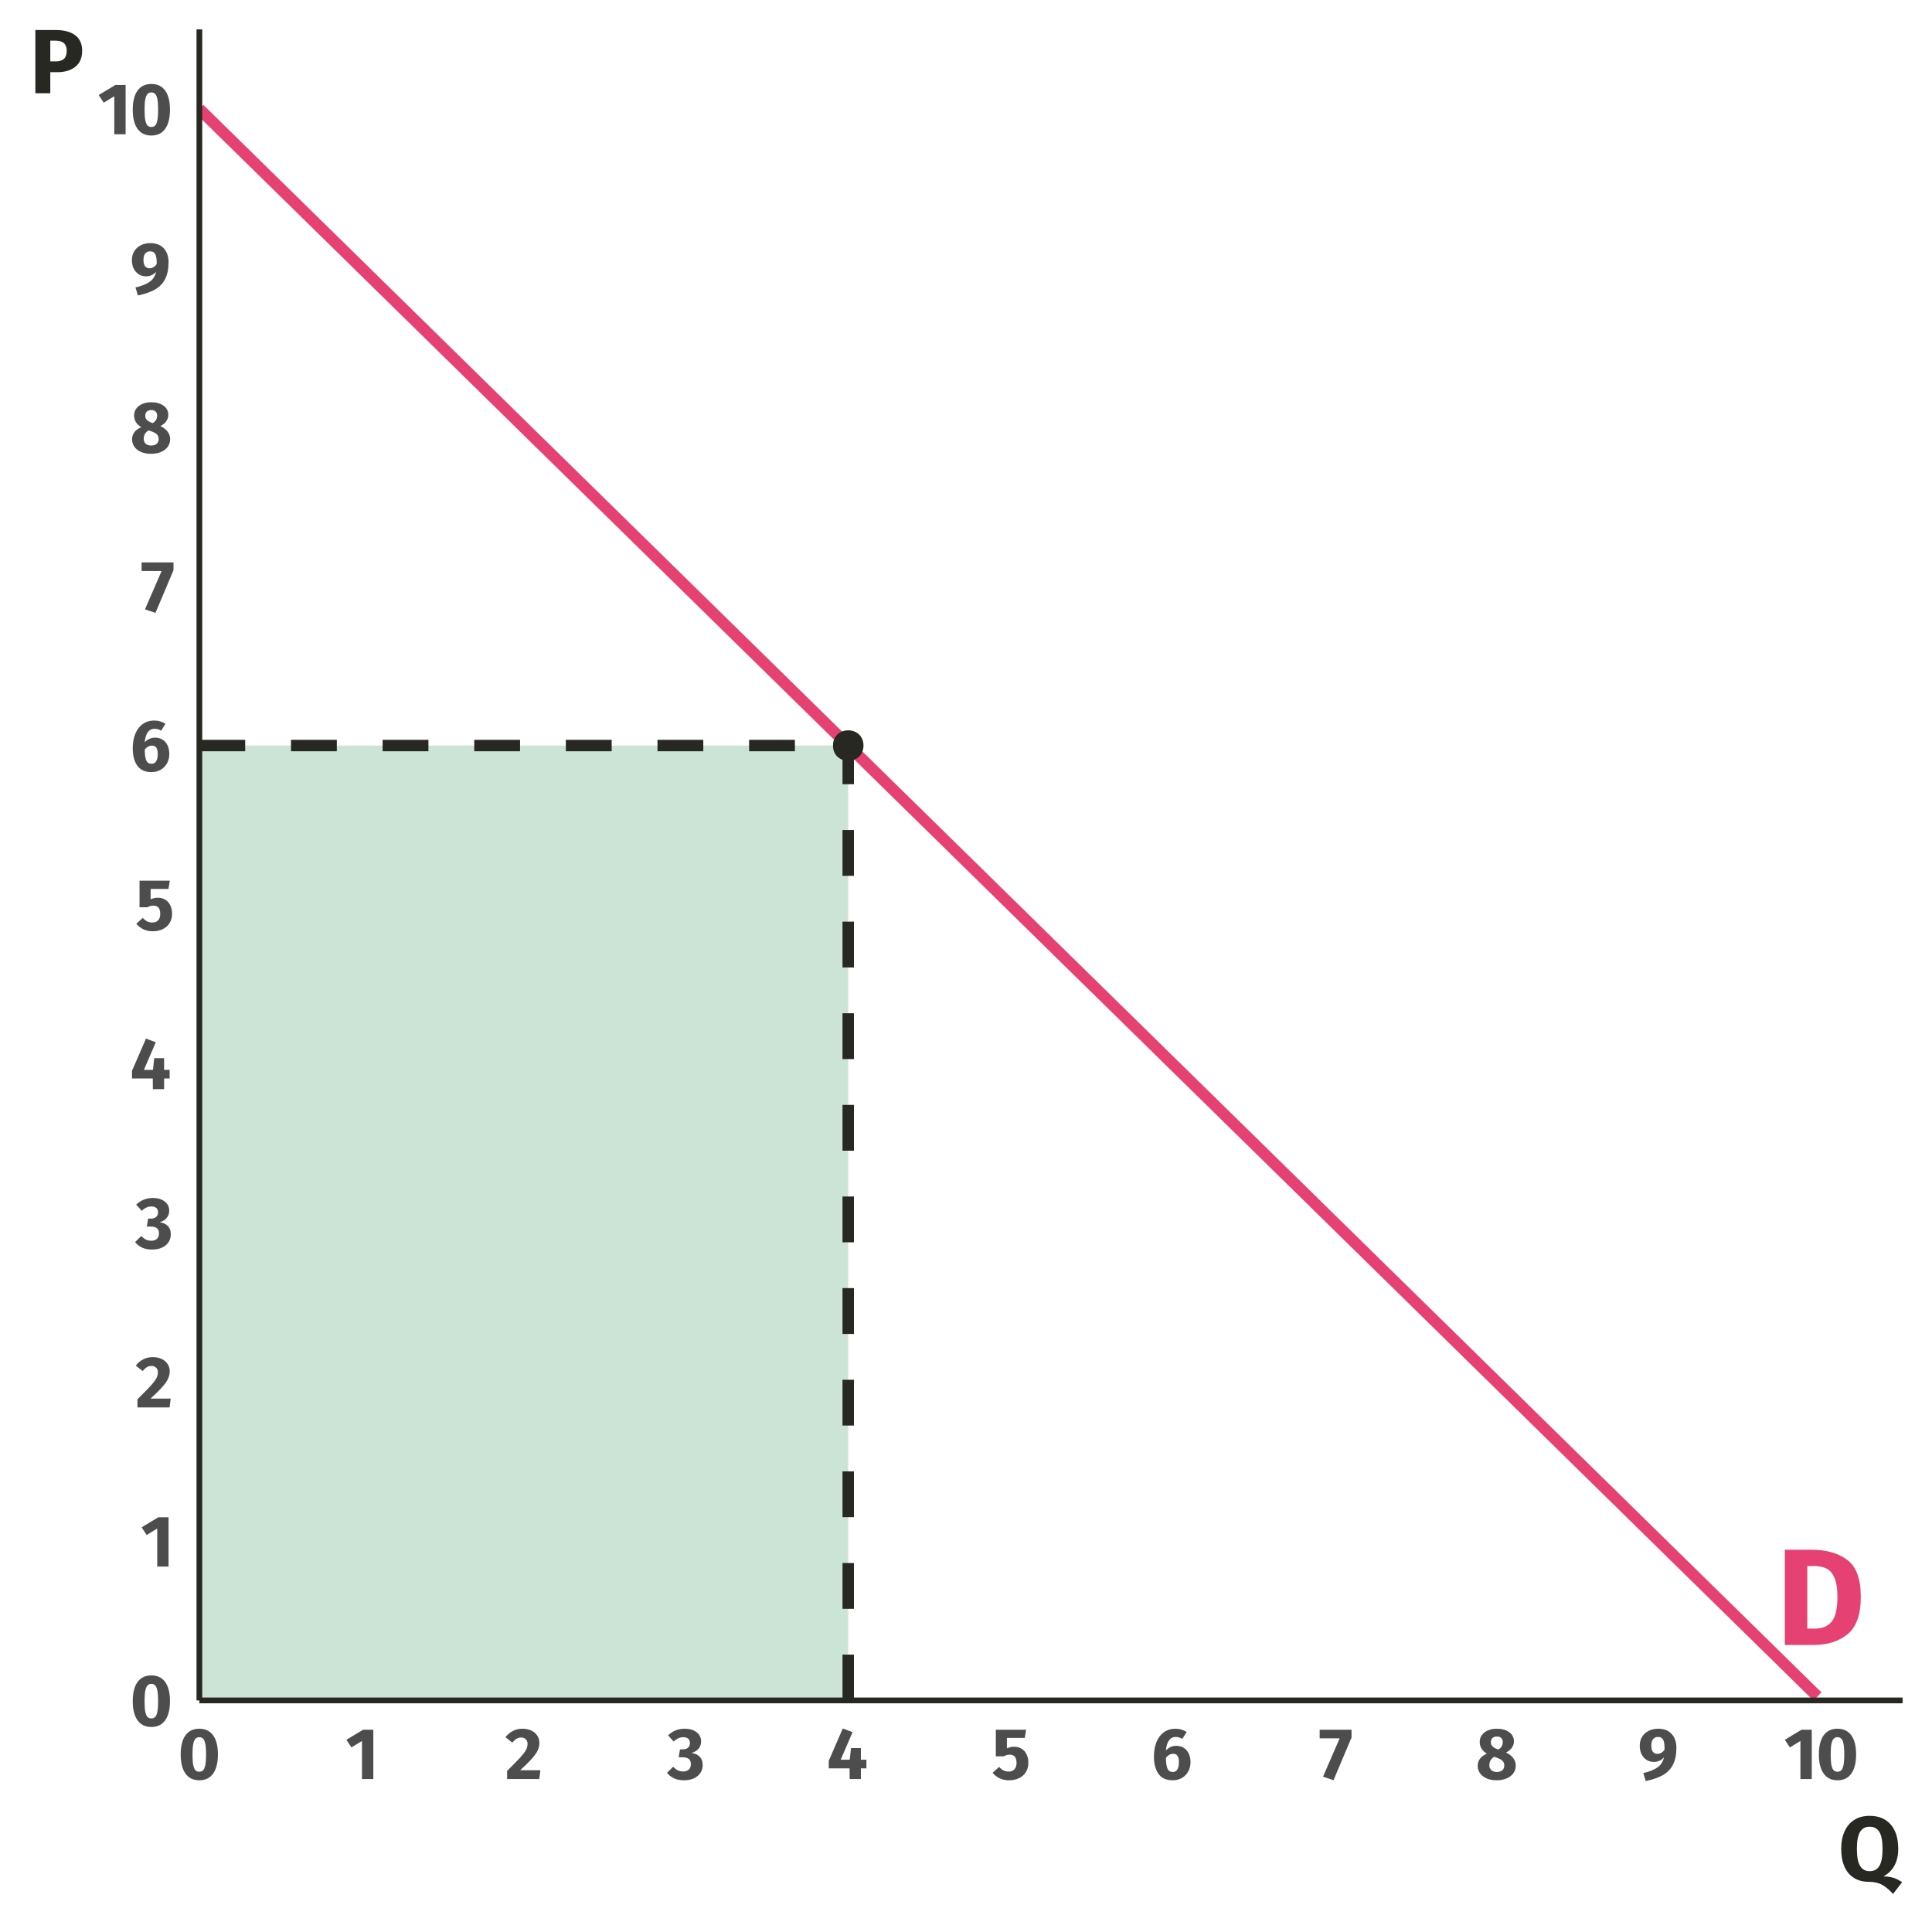
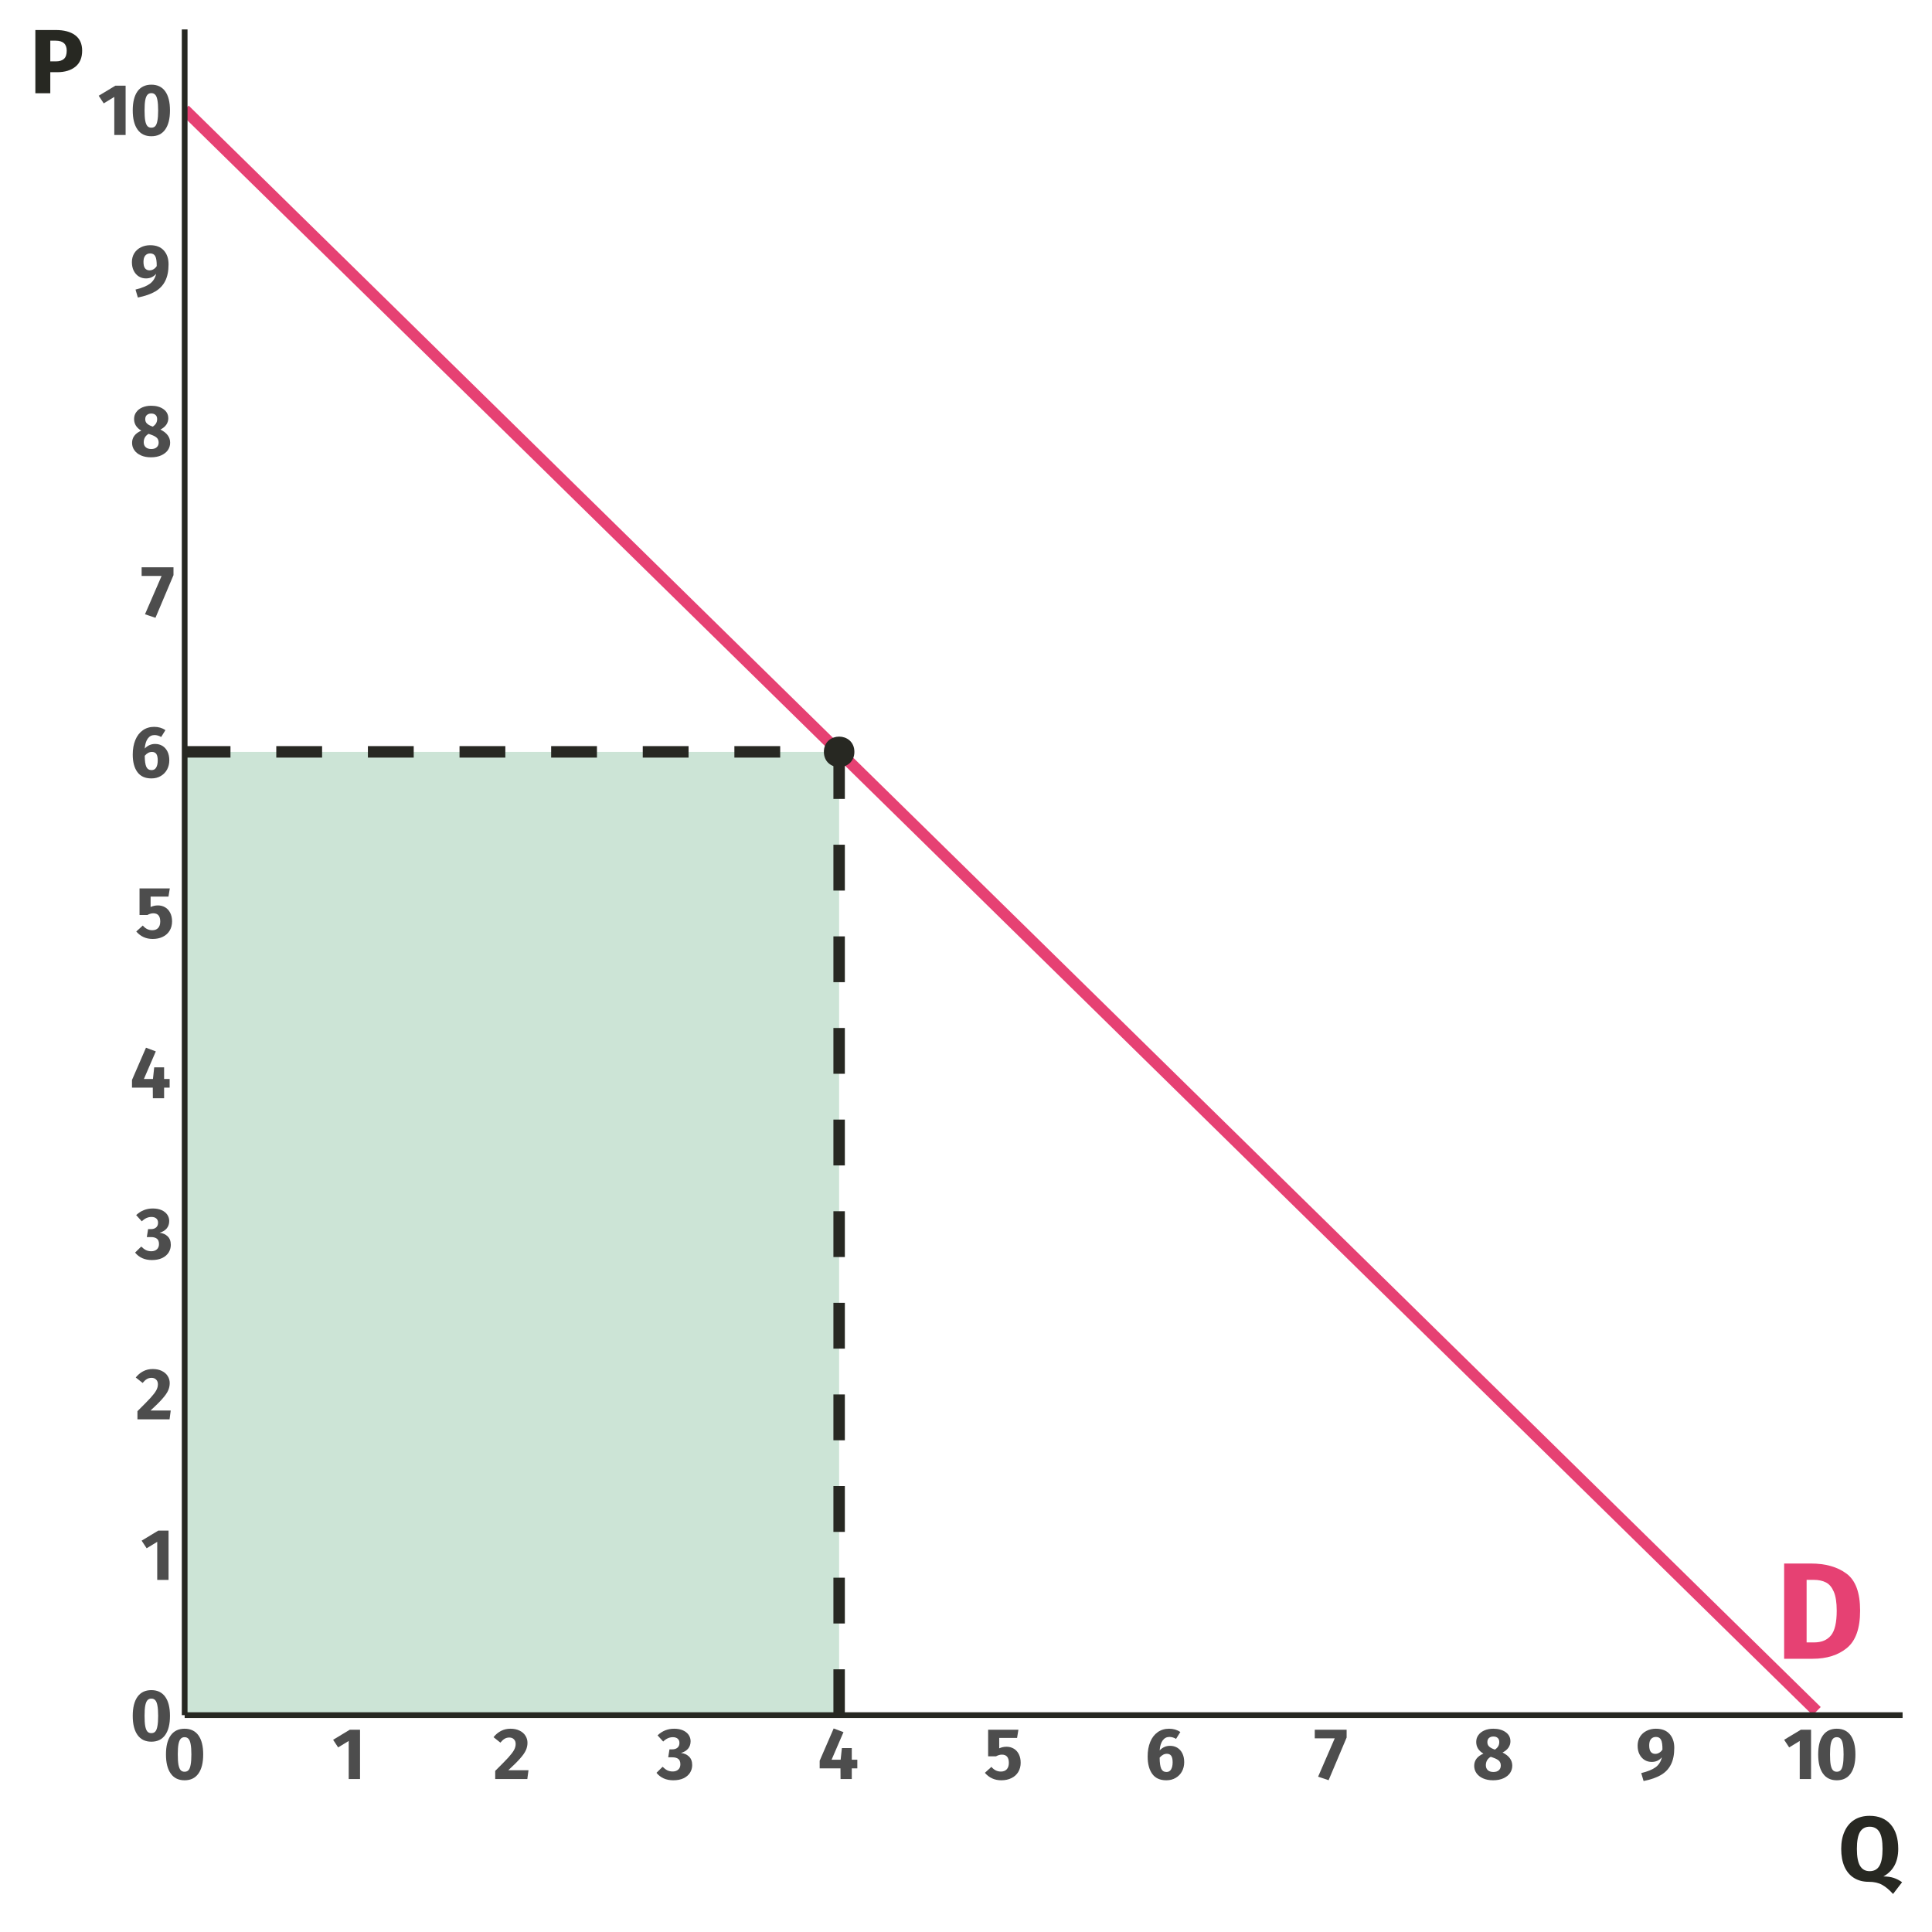
<svg xmlns="http://www.w3.org/2000/svg" xmlns:xlink="http://www.w3.org/1999/xlink" width="360" height="360" viewBox="0 0 360 360">
  <defs>
    <g>
      <g id="glyph-0-0">
        <path d="M 13.906 8.969 L 3.156 8.969 L 3.156 -26.891 L 13.906 -26.891 Z M 4.562 -25.562 L 4.562 7.625 L 12.516 7.625 L 12.516 -25.562 Z M 8.297 -11.547 C 9.316 -11.547 10.047 -11.27 10.484 -10.719 C 10.922 -10.176 11.141 -9.473 11.141 -8.609 C 11.141 -7.703 10.945 -7 10.562 -6.5 C 10.176 -6.008 9.555 -5.703 8.703 -5.578 L 8.703 -4.438 C 8.703 -4.25 8.641 -4.098 8.516 -3.984 C 8.391 -3.867 8.238 -3.812 8.062 -3.812 C 7.895 -3.812 7.742 -3.867 7.609 -3.984 C 7.484 -4.098 7.422 -4.25 7.422 -4.438 L 7.422 -6.578 C 8.328 -6.629 8.941 -6.797 9.266 -7.078 C 9.586 -7.359 9.75 -7.848 9.75 -8.547 C 9.75 -9.117 9.641 -9.555 9.422 -9.859 C 9.203 -10.172 8.789 -10.328 8.188 -10.328 C 7.695 -10.328 7.254 -10.227 6.859 -10.031 C 6.723 -9.988 6.613 -9.969 6.531 -9.969 C 6.344 -9.969 6.191 -10.02 6.078 -10.125 C 5.973 -10.238 5.922 -10.379 5.922 -10.547 C 5.922 -10.867 6.172 -11.113 6.672 -11.281 C 7.172 -11.457 7.711 -11.547 8.297 -11.547 Z M 8.062 -3.078 C 8.32 -3.078 8.535 -2.988 8.703 -2.812 C 8.879 -2.645 8.969 -2.43 8.969 -2.172 C 8.969 -1.898 8.879 -1.676 8.703 -1.5 C 8.535 -1.32 8.32 -1.234 8.062 -1.234 C 7.812 -1.234 7.598 -1.32 7.422 -1.5 C 7.254 -1.676 7.172 -1.898 7.172 -2.172 C 7.172 -2.43 7.254 -2.645 7.422 -2.812 C 7.598 -2.988 7.812 -3.078 8.062 -3.078 Z M 8.062 -3.078 " />
      </g>
      <g id="glyph-0-1">
        <path d="M 6.609 -17.75 C 9.391 -17.75 11.617 -17.117 13.297 -15.859 C 14.984 -14.609 15.828 -12.312 15.828 -8.969 C 15.828 -5.664 15.004 -3.344 13.359 -2 C 11.723 -0.664 9.598 0 6.984 0 L 1.672 0 L 1.672 -17.75 Z M 5.859 -14.703 L 5.859 -3.047 L 7.25 -3.047 C 8.633 -3.047 9.68 -3.477 10.391 -4.344 C 11.109 -5.207 11.469 -6.75 11.469 -8.969 C 11.469 -10.488 11.285 -11.664 10.922 -12.5 C 10.566 -13.332 10.082 -13.906 9.469 -14.219 C 8.852 -14.539 8.098 -14.703 7.203 -14.703 Z M 5.859 -14.703 " />
      </g>
      <g id="glyph-1-0">
        <path d="M 7.375 4.75 L 1.672 4.75 L 1.672 -14.266 L 7.375 -14.266 Z M 2.422 -13.562 L 2.422 4.047 L 6.641 4.047 L 6.641 -13.562 Z M 4.406 -6.125 C 4.945 -6.125 5.332 -5.977 5.562 -5.688 C 5.789 -5.406 5.906 -5.031 5.906 -4.562 C 5.906 -4.082 5.801 -3.711 5.594 -3.453 C 5.395 -3.191 5.07 -3.031 4.625 -2.969 L 4.625 -2.359 C 4.625 -2.254 4.586 -2.172 4.516 -2.109 C 4.453 -2.055 4.375 -2.031 4.281 -2.031 C 4.188 -2.031 4.102 -2.055 4.031 -2.109 C 3.969 -2.172 3.938 -2.254 3.938 -2.359 L 3.938 -3.5 C 4.414 -3.52 4.738 -3.602 4.906 -3.75 C 5.082 -3.906 5.172 -4.172 5.172 -4.547 C 5.172 -4.836 5.113 -5.066 5 -5.234 C 4.883 -5.398 4.664 -5.484 4.344 -5.484 C 4.082 -5.484 3.848 -5.43 3.641 -5.328 C 3.566 -5.297 3.508 -5.281 3.469 -5.281 C 3.363 -5.281 3.281 -5.312 3.219 -5.375 C 3.164 -5.438 3.141 -5.508 3.141 -5.594 C 3.141 -5.77 3.27 -5.898 3.531 -5.984 C 3.801 -6.078 4.094 -6.125 4.406 -6.125 Z M 4.281 -1.625 C 4.414 -1.625 4.523 -1.578 4.609 -1.484 C 4.703 -1.398 4.75 -1.289 4.75 -1.156 C 4.75 -1.008 4.703 -0.891 4.609 -0.797 C 4.523 -0.703 4.414 -0.656 4.281 -0.656 C 4.145 -0.656 4.031 -0.703 3.938 -0.797 C 3.852 -0.891 3.812 -1.008 3.812 -1.156 C 3.812 -1.289 3.852 -1.398 3.938 -1.484 C 4.031 -1.578 4.145 -1.625 4.281 -1.625 Z M 4.281 -1.625 " />
      </g>
      <g id="glyph-1-1">
        <path d="M 3.984 -9.375 C 5.109 -9.375 5.969 -8.961 6.562 -8.141 C 7.156 -7.316 7.453 -6.129 7.453 -4.578 C 7.453 -3.035 7.156 -1.848 6.562 -1.016 C 5.969 -0.18 5.109 0.234 3.984 0.234 C 2.859 0.234 2 -0.18 1.406 -1.016 C 0.812 -1.848 0.516 -3.035 0.516 -4.578 C 0.516 -6.129 0.812 -7.316 1.406 -8.141 C 2 -8.961 2.859 -9.375 3.984 -9.375 Z M 3.984 -7.797 C 3.672 -7.797 3.426 -7.691 3.25 -7.484 C 3.07 -7.285 2.938 -6.953 2.844 -6.484 C 2.758 -6.023 2.719 -5.391 2.719 -4.578 C 2.719 -3.766 2.758 -3.125 2.844 -2.656 C 2.938 -2.188 3.07 -1.852 3.25 -1.656 C 3.426 -1.457 3.672 -1.359 3.984 -1.359 C 4.285 -1.359 4.523 -1.453 4.703 -1.641 C 4.891 -1.836 5.023 -2.172 5.109 -2.641 C 5.203 -3.109 5.25 -3.754 5.25 -4.578 C 5.25 -5.398 5.203 -6.047 5.109 -6.516 C 5.023 -6.984 4.891 -7.312 4.703 -7.5 C 4.523 -7.695 4.285 -7.797 3.984 -7.797 Z M 3.984 -7.797 " />
      </g>
      <g id="glyph-1-2">
        <path d="M 5.188 0 L 3.078 0 L 3.078 -7.094 L 1.109 -5.891 L 0.172 -7.312 L 3.281 -9.188 L 5.188 -9.188 Z M 5.188 0 " />
      </g>
      <g id="glyph-1-3">
        <path d="M 3.234 -9.375 C 3.898 -9.375 4.469 -9.254 4.938 -9.016 C 5.414 -8.785 5.781 -8.469 6.031 -8.062 C 6.281 -7.664 6.406 -7.227 6.406 -6.75 C 6.406 -6.258 6.301 -5.789 6.094 -5.344 C 5.895 -4.906 5.539 -4.398 5.031 -3.828 C 4.531 -3.254 3.797 -2.523 2.828 -1.641 L 6.594 -1.641 L 6.375 0 L 0.391 0 L 0.391 -1.516 C 1.504 -2.617 2.316 -3.445 2.828 -4 C 3.336 -4.562 3.691 -5.023 3.891 -5.391 C 4.098 -5.766 4.203 -6.145 4.203 -6.531 C 4.203 -6.906 4.094 -7.195 3.875 -7.406 C 3.664 -7.625 3.379 -7.734 3.016 -7.734 C 2.691 -7.734 2.398 -7.656 2.141 -7.5 C 1.891 -7.352 1.629 -7.113 1.359 -6.781 L 0.078 -7.797 C 0.461 -8.285 0.922 -8.672 1.453 -8.953 C 1.984 -9.234 2.578 -9.375 3.234 -9.375 Z M 3.234 -9.375 " />
      </g>
      <g id="glyph-1-4">
-         <path d="M 3.25 -9.375 C 3.895 -9.375 4.445 -9.27 4.906 -9.062 C 5.363 -8.852 5.711 -8.57 5.953 -8.219 C 6.191 -7.863 6.312 -7.473 6.312 -7.047 C 6.312 -6.492 6.156 -6.031 5.844 -5.656 C 5.531 -5.281 5.086 -5.016 4.516 -4.859 C 5.129 -4.785 5.629 -4.562 6.016 -4.188 C 6.41 -3.812 6.609 -3.281 6.609 -2.594 C 6.609 -2.082 6.473 -1.609 6.203 -1.172 C 5.93 -0.742 5.531 -0.398 5 -0.141 C 4.469 0.109 3.832 0.234 3.094 0.234 C 1.758 0.234 0.711 -0.227 -0.047 -1.156 L 1.094 -2.281 C 1.406 -1.977 1.707 -1.754 2 -1.609 C 2.301 -1.473 2.629 -1.406 2.984 -1.406 C 3.398 -1.406 3.738 -1.52 4 -1.75 C 4.27 -1.988 4.406 -2.316 4.406 -2.734 C 4.406 -3.203 4.281 -3.535 4.031 -3.734 C 3.781 -3.941 3.406 -4.047 2.906 -4.047 L 2.141 -4.047 L 2.375 -5.531 L 2.906 -5.531 C 3.312 -5.531 3.633 -5.633 3.875 -5.844 C 4.113 -6.051 4.234 -6.348 4.234 -6.734 C 4.234 -7.066 4.125 -7.328 3.906 -7.516 C 3.688 -7.703 3.383 -7.797 3 -7.797 C 2.352 -7.797 1.754 -7.523 1.203 -6.984 L 0.156 -8.141 C 1.02 -8.961 2.051 -9.375 3.25 -9.375 Z M 3.25 -9.375 " />
+         <path d="M 3.25 -9.375 C 3.895 -9.375 4.445 -9.27 4.906 -9.062 C 5.363 -8.852 5.711 -8.57 5.953 -8.219 C 6.191 -7.863 6.312 -7.473 6.312 -7.047 C 6.312 -6.492 6.156 -6.031 5.844 -5.656 C 5.531 -5.281 5.086 -5.016 4.516 -4.859 C 5.129 -4.785 5.629 -4.562 6.016 -4.188 C 6.41 -3.812 6.609 -3.281 6.609 -2.594 C 6.609 -2.082 6.473 -1.609 6.203 -1.172 C 5.93 -0.742 5.531 -0.398 5 -0.141 C 4.469 0.105 3.832 0.234 3.094 0.234 C 1.758 0.234 0.711 -0.227 -0.047 -1.156 L 1.094 -2.281 C 1.406 -1.977 1.707 -1.754 2 -1.609 C 2.301 -1.473 2.629 -1.406 2.984 -1.406 C 3.398 -1.406 3.738 -1.52 4 -1.75 C 4.27 -1.988 4.406 -2.316 4.406 -2.734 C 4.406 -3.203 4.281 -3.535 4.031 -3.734 C 3.781 -3.941 3.406 -4.047 2.906 -4.047 L 2.141 -4.047 L 2.375 -5.531 L 2.906 -5.531 C 3.312 -5.531 3.633 -5.633 3.875 -5.844 C 4.113 -6.051 4.234 -6.348 4.234 -6.734 C 4.234 -7.066 4.125 -7.328 3.906 -7.516 C 3.688 -7.703 3.383 -7.797 3 -7.797 C 2.352 -7.797 1.754 -7.523 1.203 -6.984 L 0.156 -8.141 C 1.02 -8.961 2.051 -9.375 3.25 -9.375 Z M 3.25 -9.375 " />
      </g>
      <g id="glyph-1-5">
        <path d="M 7.391 -1.984 L 6.359 -1.984 L 6.359 0 L 4.266 0 L 4.25 -1.984 L 0.375 -1.984 L 0.375 -3.406 L 2.984 -9.422 L 4.812 -8.734 L 2.594 -3.594 L 4.281 -3.594 L 4.516 -5.766 L 6.359 -5.766 L 6.359 -3.594 L 7.391 -3.594 Z M 7.391 -1.984 " />
      </g>
      <g id="glyph-1-6">
        <path d="M 6.172 -7.656 L 2.844 -7.656 L 2.844 -5.719 C 3.27 -5.914 3.723 -6.016 4.203 -6.016 C 4.711 -6.016 5.164 -5.895 5.562 -5.656 C 5.957 -5.426 6.27 -5.082 6.5 -4.625 C 6.727 -4.176 6.844 -3.645 6.844 -3.031 C 6.844 -2.383 6.691 -1.812 6.391 -1.312 C 6.098 -0.82 5.676 -0.441 5.125 -0.172 C 4.582 0.098 3.953 0.234 3.234 0.234 C 1.992 0.234 0.973 -0.227 0.172 -1.156 L 1.391 -2.266 C 1.879 -1.68 2.469 -1.391 3.156 -1.391 C 3.625 -1.391 3.988 -1.531 4.25 -1.812 C 4.508 -2.094 4.641 -2.492 4.641 -3.016 C 4.641 -4.035 4.207 -4.547 3.344 -4.547 C 3.164 -4.547 2.988 -4.52 2.812 -4.469 C 2.645 -4.426 2.457 -4.348 2.25 -4.234 L 0.781 -4.234 L 0.781 -9.188 L 6.422 -9.188 Z M 6.172 -7.656 " />
      </g>
      <g id="glyph-1-7">
        <path d="M 4.688 -6.188 C 5.195 -6.188 5.648 -6.066 6.047 -5.828 C 6.441 -5.586 6.754 -5.238 6.984 -4.781 C 7.211 -4.32 7.328 -3.773 7.328 -3.141 C 7.328 -2.516 7.191 -1.945 6.922 -1.438 C 6.648 -0.926 6.258 -0.52 5.75 -0.219 C 5.25 0.082 4.664 0.234 4 0.234 C 2.82 0.234 1.945 -0.16 1.375 -0.953 C 0.801 -1.742 0.516 -2.828 0.516 -4.203 C 0.516 -5.234 0.676 -6.141 1 -6.922 C 1.32 -7.703 1.785 -8.305 2.391 -8.734 C 2.992 -9.16 3.703 -9.375 4.516 -9.375 C 5.305 -9.375 6.004 -9.172 6.609 -8.766 L 5.812 -7.484 C 5.406 -7.723 4.988 -7.844 4.562 -7.844 C 4.051 -7.844 3.633 -7.625 3.312 -7.188 C 3 -6.75 2.812 -6.129 2.75 -5.328 C 3.289 -5.898 3.938 -6.188 4.688 -6.188 Z M 4.031 -1.312 C 4.406 -1.312 4.688 -1.469 4.875 -1.781 C 5.07 -2.102 5.172 -2.547 5.172 -3.109 C 5.172 -3.68 5.082 -4.086 4.906 -4.328 C 4.727 -4.578 4.457 -4.703 4.094 -4.703 C 3.602 -4.703 3.156 -4.461 2.75 -3.984 C 2.758 -3.016 2.859 -2.328 3.047 -1.922 C 3.242 -1.516 3.57 -1.312 4.031 -1.312 Z M 4.031 -1.312 " />
      </g>
      <g id="glyph-1-8">
        <path d="M 6.109 -7.734 L 2.75 0.219 L 0.797 -0.438 L 3.891 -7.578 L 0.172 -7.578 L 0.172 -9.188 L 6.109 -9.188 Z M 6.109 -7.734 " />
      </g>
      <g id="glyph-1-9">
        <path d="M 5.672 -4.938 C 6.285 -4.633 6.738 -4.281 7.031 -3.875 C 7.332 -3.477 7.484 -3.016 7.484 -2.484 C 7.484 -1.984 7.344 -1.523 7.062 -1.109 C 6.781 -0.703 6.363 -0.375 5.812 -0.125 C 5.27 0.113 4.633 0.234 3.906 0.234 C 3.188 0.234 2.562 0.113 2.031 -0.125 C 1.5 -0.363 1.094 -0.688 0.812 -1.094 C 0.531 -1.5 0.391 -1.953 0.391 -2.453 C 0.391 -3.473 0.961 -4.234 2.109 -4.734 C 1.211 -5.266 0.766 -5.988 0.766 -6.906 C 0.766 -7.395 0.898 -7.82 1.172 -8.188 C 1.441 -8.562 1.816 -8.852 2.297 -9.062 C 2.785 -9.27 3.336 -9.375 3.953 -9.375 C 4.891 -9.375 5.656 -9.16 6.25 -8.734 C 6.844 -8.316 7.141 -7.742 7.141 -7.016 C 7.141 -6.609 7.02 -6.223 6.781 -5.859 C 6.539 -5.504 6.172 -5.195 5.672 -4.938 Z M 3.969 -7.922 C 3.625 -7.922 3.348 -7.828 3.141 -7.641 C 2.941 -7.461 2.844 -7.207 2.844 -6.875 C 2.844 -6.57 2.93 -6.32 3.109 -6.125 C 3.285 -5.926 3.566 -5.75 3.953 -5.594 L 4.25 -5.484 C 4.551 -5.691 4.758 -5.906 4.875 -6.125 C 5 -6.344 5.062 -6.602 5.062 -6.906 C 5.062 -7.219 4.969 -7.461 4.781 -7.641 C 4.594 -7.828 4.32 -7.922 3.969 -7.922 Z M 3.969 -1.312 C 4.406 -1.312 4.742 -1.422 4.984 -1.641 C 5.223 -1.859 5.344 -2.145 5.344 -2.5 C 5.344 -2.875 5.238 -3.164 5.031 -3.375 C 4.82 -3.594 4.453 -3.797 3.922 -3.984 L 3.469 -4.141 C 2.863 -3.785 2.562 -3.258 2.562 -2.562 C 2.562 -2.176 2.688 -1.867 2.938 -1.641 C 3.188 -1.422 3.531 -1.312 3.969 -1.312 Z M 3.969 -1.312 " />
      </g>
      <g id="glyph-1-10">
        <path d="M 3.766 -9.375 C 4.867 -9.375 5.711 -9.051 6.297 -8.406 C 6.891 -7.758 7.188 -6.895 7.188 -5.812 C 7.188 -4.57 6.984 -3.547 6.578 -2.734 C 6.18 -1.922 5.566 -1.266 4.734 -0.766 C 3.898 -0.273 2.812 0.102 1.469 0.375 L 1.031 -1.109 C 2.227 -1.398 3.125 -1.766 3.719 -2.203 C 4.312 -2.641 4.695 -3.254 4.875 -4.047 C 4.383 -3.473 3.754 -3.188 2.984 -3.188 C 2.492 -3.188 2.051 -3.305 1.656 -3.547 C 1.258 -3.797 0.941 -4.148 0.703 -4.609 C 0.473 -5.066 0.359 -5.602 0.359 -6.219 C 0.359 -6.844 0.504 -7.395 0.797 -7.875 C 1.098 -8.352 1.508 -8.723 2.031 -8.984 C 2.551 -9.242 3.129 -9.375 3.766 -9.375 Z M 3.641 -4.688 C 3.898 -4.688 4.145 -4.754 4.375 -4.891 C 4.613 -5.023 4.816 -5.223 4.984 -5.484 C 4.992 -6.348 4.906 -6.957 4.719 -7.312 C 4.539 -7.664 4.223 -7.844 3.766 -7.844 C 3.379 -7.844 3.07 -7.707 2.844 -7.438 C 2.625 -7.176 2.516 -6.789 2.516 -6.281 C 2.516 -5.719 2.613 -5.312 2.812 -5.062 C 3.02 -4.812 3.297 -4.688 3.641 -4.688 Z M 3.641 -4.688 " />
      </g>
      <g id="glyph-2-0">
        <path d="M 9.234 5.953 L 2.094 5.953 L 2.094 -17.844 L 9.234 -17.844 Z M 3.031 -16.969 L 3.031 5.062 L 8.312 5.062 L 8.312 -16.969 Z M 5.516 -7.672 C 6.191 -7.672 6.672 -7.488 6.953 -7.125 C 7.242 -6.758 7.391 -6.289 7.391 -5.719 C 7.391 -5.113 7.258 -4.645 7 -4.312 C 6.75 -3.988 6.344 -3.785 5.781 -3.703 L 5.781 -2.938 C 5.781 -2.812 5.738 -2.711 5.656 -2.641 C 5.57 -2.566 5.473 -2.531 5.359 -2.531 C 5.242 -2.531 5.145 -2.566 5.062 -2.641 C 4.977 -2.711 4.938 -2.812 4.938 -2.938 L 4.938 -4.375 C 5.531 -4.406 5.938 -4.516 6.156 -4.703 C 6.375 -4.891 6.484 -5.211 6.484 -5.672 C 6.484 -6.047 6.406 -6.332 6.25 -6.531 C 6.102 -6.738 5.832 -6.844 5.438 -6.844 C 5.113 -6.844 4.82 -6.781 4.562 -6.656 C 4.469 -6.625 4.391 -6.609 4.328 -6.609 C 4.203 -6.609 4.102 -6.645 4.031 -6.719 C 3.957 -6.789 3.922 -6.883 3.922 -7 C 3.922 -7.219 4.086 -7.383 4.422 -7.5 C 4.766 -7.613 5.129 -7.672 5.516 -7.672 Z M 5.359 -2.047 C 5.523 -2.047 5.664 -1.988 5.781 -1.875 C 5.895 -1.758 5.953 -1.613 5.953 -1.438 C 5.953 -1.258 5.895 -1.109 5.781 -0.984 C 5.664 -0.867 5.523 -0.812 5.359 -0.812 C 5.18 -0.812 5.035 -0.867 4.922 -0.984 C 4.816 -1.109 4.766 -1.258 4.766 -1.438 C 4.766 -1.613 4.816 -1.758 4.922 -1.875 C 5.035 -1.988 5.18 -2.047 5.359 -2.047 Z M 5.359 -2.047 " />
      </g>
      <g id="glyph-2-1">
        <path d="M 8.422 -0.766 C 9.148 -0.766 9.785 -0.676 10.328 -0.5 C 10.879 -0.32 11.406 -0.051 11.906 0.312 L 10.219 2.5 C 9.57 1.77 8.906 1.207 8.219 0.812 C 7.539 0.426 6.695 0.234 5.688 0.234 C 4.633 0.234 3.723 -0.004 2.953 -0.484 C 2.18 -0.961 1.586 -1.66 1.172 -2.578 C 0.766 -3.504 0.562 -4.613 0.562 -5.906 C 0.562 -7.164 0.773 -8.258 1.203 -9.188 C 1.629 -10.125 2.238 -10.836 3.031 -11.328 C 3.82 -11.816 4.766 -12.062 5.859 -12.062 C 7.535 -12.062 8.844 -11.523 9.781 -10.453 C 10.719 -9.379 11.188 -7.863 11.188 -5.906 C 11.188 -3.5 10.266 -1.785 8.422 -0.766 Z M 3.484 -5.906 C 3.484 -4.445 3.68 -3.391 4.078 -2.734 C 4.473 -2.078 5.066 -1.75 5.859 -1.75 C 6.68 -1.75 7.285 -2.07 7.672 -2.719 C 8.066 -3.375 8.266 -4.438 8.266 -5.906 C 8.266 -7.363 8.066 -8.414 7.672 -9.062 C 7.273 -9.707 6.672 -10.031 5.859 -10.031 C 5.055 -10.031 4.457 -9.703 4.062 -9.047 C 3.676 -8.398 3.484 -7.352 3.484 -5.906 Z M 3.484 -5.906 " />
      </g>
      <g id="glyph-2-2">
        <path d="M 4.906 -11.781 C 6.457 -11.781 7.664 -11.457 8.531 -10.812 C 9.395 -10.164 9.828 -9.207 9.828 -7.938 C 9.828 -6.613 9.406 -5.613 8.562 -4.938 C 7.719 -4.258 6.586 -3.922 5.172 -3.922 L 3.891 -3.922 L 3.891 0 L 1.109 0 L 1.109 -11.781 Z M 4.938 -5.938 C 5.594 -5.938 6.094 -6.094 6.438 -6.406 C 6.781 -6.719 6.953 -7.227 6.953 -7.938 C 6.953 -9.176 6.258 -9.797 4.875 -9.797 L 3.891 -9.797 L 3.891 -5.938 Z M 4.938 -5.938 " />
      </g>
    </g>
    <clipPath id="clip-0">
-       <path clip-rule="nonzero" d="M 37.152 138 L 159 138 L 159 316.852 L 37.152 316.852 Z M 37.152 138 " />
+       <path clip-rule="nonzero" d="M 34.41 140 L 157 140 L 157 319.59 L 34.41 319.59 Z M 34.41 140 " />
    </clipPath>
    <clipPath id="clip-1">
-       <path clip-rule="nonzero" d="M 37.152 19 L 340 19 L 340 316.852 L 37.152 316.852 Z M 37.152 19 " />
+       <path clip-rule="nonzero" d="M 34.41 19 L 340 19 L 340 319.59 L 34.41 319.59 Z M 34.41 19 " />
    </clipPath>
    <clipPath id="clip-2">
-       <path clip-rule="nonzero" d="M 37.152 137 L 160 137 L 160 140 L 37.152 140 Z M 37.152 137 " />
+       <path clip-rule="nonzero" d="M 34.41 139 L 158 139 L 158 142 L 34.41 142 Z M 34.41 139 " />
    </clipPath>
    <clipPath id="clip-3">
-       <path clip-rule="nonzero" d="M 156 137 L 160 137 L 160 316.852 L 156 316.852 Z M 156 137 " />
+       <path clip-rule="nonzero" d="M 155 139 L 158 139 L 158 319.59 L 155 319.59 Z M 155 139 " />
    </clipPath>
  </defs>
  <rect x="-36" y="-36" width="432" height="432" fill="rgb(100%, 100%, 100%)" fill-opacity="1" />
  <g clip-path="url(#clip-0)">
-     <path fill-rule="nonzero" fill="rgb(0%, 47.451%, 20.784%)" fill-opacity="0.2" d="M 37.152 316.848 L 158.055 316.848 L 158.055 138.922 L 37.152 138.922 Z M 37.152 316.848 " />
+     <path fill-rule="nonzero" fill="rgb(0%, 47.451%, 20.784%)" fill-opacity="0.2" d="M 34.41 319.59 L 156.355 319.59 L 156.355 140.098 L 34.41 140.098 Z M 34.41 319.59 " />
  </g>
  <g clip-path="url(#clip-1)">
-     <path fill="none" stroke-width="2.134" stroke-linecap="butt" stroke-linejoin="round" stroke="rgb(90.196%, 25.49%, 45.098%)" stroke-opacity="1" stroke-miterlimit="10" d="M 37.152 20.305 L 40.324 23.422 L 43.5 26.535 L 49.844 32.762 L 53.02 35.875 L 56.191 38.988 L 59.367 42.102 L 62.539 45.215 L 65.715 48.328 L 68.887 51.445 L 72.062 54.559 L 75.234 57.672 L 78.41 60.785 L 81.582 63.898 L 84.758 67.012 L 87.93 70.125 L 91.105 73.238 L 94.277 76.352 L 97.449 79.469 L 100.625 82.582 L 103.797 85.695 L 106.973 88.809 L 110.145 91.922 L 113.32 95.035 L 116.492 98.148 L 119.668 101.262 L 122.84 104.375 L 126.016 107.488 L 129.188 110.605 L 132.363 113.719 L 135.535 116.832 L 138.711 119.945 L 145.055 126.172 L 148.23 129.285 L 151.402 132.398 L 154.578 135.512 L 157.75 138.629 L 160.926 141.742 L 164.098 144.855 L 167.273 147.969 L 170.445 151.082 L 173.621 154.195 L 176.793 157.309 L 179.969 160.422 L 183.141 163.535 L 186.316 166.652 L 192.66 172.879 L 195.836 175.992 L 199.008 179.105 L 202.184 182.219 L 205.355 185.332 L 208.531 188.445 L 211.703 191.559 L 214.879 194.672 L 218.051 197.789 L 221.227 200.902 L 224.398 204.016 L 227.574 207.129 L 230.746 210.242 L 233.922 213.355 L 240.266 219.582 L 243.441 222.695 L 246.613 225.812 L 249.789 228.926 L 252.961 232.039 L 256.137 235.152 L 259.309 238.266 L 262.484 241.379 L 265.656 244.492 L 268.832 247.605 L 272.004 250.719 L 275.18 253.836 L 278.352 256.949 L 281.527 260.062 L 287.871 266.289 L 291.047 269.402 L 294.219 272.516 L 297.395 275.629 L 300.566 278.742 L 303.742 281.855 L 306.914 284.973 L 310.09 288.086 L 313.262 291.199 L 316.438 294.312 L 319.609 297.426 L 322.785 300.539 L 325.957 303.652 L 329.133 306.766 L 332.305 309.879 L 335.477 312.996 L 338.652 316.109 " />
+     <path fill="none" stroke-width="2.134" stroke-linecap="butt" stroke-linejoin="round" stroke="rgb(90.196%, 25.49%, 45.098%)" stroke-opacity="1" stroke-miterlimit="10" d="M 34.41 20.438 L 37.613 23.578 L 40.812 26.719 L 44.016 29.859 L 47.215 33 L 50.418 36.141 L 53.617 39.285 L 56.82 42.426 L 60.02 45.566 L 63.223 48.707 L 69.621 54.988 L 72.824 58.129 L 76.023 61.27 L 79.227 64.414 L 82.426 67.555 L 85.629 70.695 L 88.828 73.836 L 92.031 76.977 L 95.23 80.117 L 98.434 83.258 L 101.633 86.398 L 104.836 89.543 L 108.035 92.684 L 111.238 95.824 L 114.438 98.965 L 117.641 102.105 L 120.84 105.246 L 124.043 108.387 L 127.242 111.527 L 130.445 114.672 L 133.645 117.812 L 136.848 120.953 L 140.047 124.094 L 143.25 127.234 L 146.449 130.375 L 149.652 133.516 L 156.051 139.797 L 159.254 142.941 L 162.453 146.082 L 165.656 149.223 L 168.855 152.363 L 172.059 155.504 L 175.258 158.645 L 178.461 161.785 L 181.66 164.926 L 184.863 168.07 L 188.062 171.211 L 191.266 174.352 L 194.465 177.492 L 197.668 180.633 L 200.867 183.773 L 204.07 186.914 L 207.27 190.055 L 210.473 193.199 L 213.672 196.34 L 216.875 199.48 L 220.074 202.621 L 223.277 205.762 L 226.477 208.902 L 229.68 212.043 L 236.078 218.324 L 239.281 221.469 L 242.48 224.609 L 245.684 227.75 L 248.883 230.891 L 252.086 234.031 L 255.285 237.172 L 258.488 240.312 L 261.688 243.453 L 264.891 246.598 L 268.09 249.738 L 271.293 252.879 L 274.492 256.02 L 277.695 259.16 L 280.895 262.301 L 284.098 265.441 L 287.297 268.582 L 290.5 271.727 L 293.699 274.867 L 296.902 278.008 L 300.102 281.148 L 303.305 284.289 L 306.504 287.43 L 309.707 290.57 L 316.105 296.852 L 319.309 299.996 L 322.508 303.137 L 325.711 306.277 L 328.91 309.418 L 332.113 312.559 L 335.312 315.699 L 338.516 318.84 " />
  </g>
-   <path fill-rule="nonzero" fill="rgb(15.294%, 15.686%, 13.333%)" fill-opacity="1" stroke-width="0.709" stroke-linecap="round" stroke-linejoin="round" stroke="rgb(15.294%, 15.686%, 13.333%)" stroke-opacity="1" stroke-miterlimit="10" d="M 160.543 138.922 C 160.543 142.242 155.566 142.242 155.566 138.922 C 155.566 135.605 160.543 135.605 160.543 138.922 " />
+   <path fill-rule="nonzero" fill="rgb(15.294%, 15.686%, 13.333%)" fill-opacity="1" stroke-width="0.709" stroke-linecap="round" stroke-linejoin="round" stroke="rgb(15.294%, 15.686%, 13.333%)" stroke-opacity="1" stroke-miterlimit="10" d="M 158.848 140.098 C 158.848 143.414 153.871 143.414 153.871 140.098 C 153.871 136.781 158.848 136.781 158.848 140.098 " />
  <g clip-path="url(#clip-2)">
-     <path fill="none" stroke-width="2.134" stroke-linecap="butt" stroke-linejoin="round" stroke="rgb(15.294%, 15.686%, 13.333%)" stroke-opacity="1" stroke-dasharray="8.536 8.536" stroke-miterlimit="10" d="M 37.152 138.922 L 158.055 138.922 " />
+     <path fill="none" stroke-width="2.134" stroke-linecap="butt" stroke-linejoin="round" stroke="rgb(15.294%, 15.686%, 13.333%)" stroke-opacity="1" stroke-dasharray="8.536 8.536" stroke-miterlimit="10" d="M 34.41 140.098 L 156.359 140.098 " />
  </g>
  <g clip-path="url(#clip-3)">
-     <path fill="none" stroke-width="2.134" stroke-linecap="butt" stroke-linejoin="round" stroke="rgb(15.294%, 15.686%, 13.333%)" stroke-opacity="1" stroke-dasharray="8.536 8.536" stroke-miterlimit="10" d="M 158.055 316.848 L 158.055 138.922 " />
+     <path fill="none" stroke-width="2.134" stroke-linecap="butt" stroke-linejoin="round" stroke="rgb(15.294%, 15.686%, 13.333%)" stroke-opacity="1" stroke-dasharray="8.536 8.536" stroke-miterlimit="10" d="M 156.359 319.59 L 156.359 140.098 " />
  </g>
  <g fill="rgb(90.196%, 25.49%, 45.098%)" fill-opacity="1">
-     <use xlink:href="#glyph-0-1" x="330.906" y="306.517" />
+     <use xlink:href="#glyph-0-1" x="330.777" y="309.087" />
  </g>
-   <path fill="none" stroke-width="1.067" stroke-linecap="butt" stroke-linejoin="round" stroke="rgb(15.294%, 15.686%, 13.333%)" stroke-opacity="1" stroke-miterlimit="10" d="M 37.152 316.848 L 37.152 5.48 " />
+   <path fill="none" stroke-width="1.067" stroke-linecap="butt" stroke-linejoin="round" stroke="rgb(15.294%, 15.686%, 13.333%)" stroke-opacity="1" stroke-miterlimit="10" d="M 34.41 319.59 L 34.41 5.48 " />
  <g fill="rgb(30.196%, 30.196%, 30.196%)" fill-opacity="1">
-     <use xlink:href="#glyph-1-1" x="24.219" y="321.562" />
+     <use xlink:href="#glyph-1-1" x="24.219" y="324.305" />
  </g>
  <g fill="rgb(30.196%, 30.196%, 30.196%)" fill-opacity="1">
-     <use xlink:href="#glyph-1-2" x="26.219" y="291.91" />
+     <use xlink:href="#glyph-1-2" x="26.219" y="294.391" />
  </g>
  <g fill="rgb(30.196%, 30.196%, 30.196%)" fill-opacity="1">
-     <use xlink:href="#glyph-1-3" x="25.219" y="262.254" />
+     <use xlink:href="#glyph-1-3" x="25.219" y="264.473" />
  </g>
  <g fill="rgb(30.196%, 30.196%, 30.196%)" fill-opacity="1">
-     <use xlink:href="#glyph-1-4" x="25.219" y="232.602" />
+     <use xlink:href="#glyph-1-4" x="25.219" y="234.559" />
  </g>
  <g fill="rgb(30.196%, 30.196%, 30.196%)" fill-opacity="1">
-     <use xlink:href="#glyph-1-5" x="24.219" y="202.945" />
+     <use xlink:href="#glyph-1-5" x="24.219" y="204.645" />
  </g>
  <g fill="rgb(30.196%, 30.196%, 30.196%)" fill-opacity="1">
-     <use xlink:href="#glyph-1-6" x="25.219" y="173.293" />
+     <use xlink:href="#glyph-1-6" x="25.219" y="174.727" />
  </g>
  <g fill="rgb(30.196%, 30.196%, 30.196%)" fill-opacity="1">
-     <use xlink:href="#glyph-1-7" x="24.219" y="143.637" />
+     <use xlink:href="#glyph-1-7" x="24.219" y="144.812" />
  </g>
  <g fill="rgb(30.196%, 30.196%, 30.196%)" fill-opacity="1">
-     <use xlink:href="#glyph-1-8" x="26.219" y="113.984" />
+     <use xlink:href="#glyph-1-8" x="26.219" y="114.898" />
  </g>
  <g fill="rgb(30.196%, 30.196%, 30.196%)" fill-opacity="1">
-     <use xlink:href="#glyph-1-9" x="24.219" y="84.328" />
+     <use xlink:href="#glyph-1-9" x="24.219" y="84.98" />
  </g>
  <g fill="rgb(30.196%, 30.196%, 30.196%)" fill-opacity="1">
-     <use xlink:href="#glyph-1-10" x="24.219" y="54.676" />
+     <use xlink:href="#glyph-1-10" x="24.219" y="55.066" />
  </g>
  <g fill="rgb(30.196%, 30.196%, 30.196%)" fill-opacity="1">
-     <use xlink:href="#glyph-1-2" x="18.219" y="25.02" />
-     <use xlink:href="#glyph-1-1" x="24.219" y="25.02" />
+     <use xlink:href="#glyph-1-2" x="18.219" y="25.152" />
+     <use xlink:href="#glyph-1-1" x="24.219" y="25.152" />
  </g>
-   <path fill="none" stroke-width="1.067" stroke-linecap="butt" stroke-linejoin="round" stroke="rgb(15.294%, 15.686%, 13.333%)" stroke-opacity="1" stroke-miterlimit="10" d="M 37.152 316.848 L 354.52 316.848 " />
+   <path fill="none" stroke-width="1.067" stroke-linecap="butt" stroke-linejoin="round" stroke="rgb(15.294%, 15.686%, 13.333%)" stroke-opacity="1" stroke-miterlimit="10" d="M 34.41 319.59 L 354.52 319.59 " />
  <g fill="rgb(30.196%, 30.196%, 30.196%)" fill-opacity="1">
-     <use xlink:href="#glyph-1-1" x="33.152" y="331.496" />
+     <use xlink:href="#glyph-1-1" x="30.41" y="331.496" />
  </g>
  <g fill="rgb(30.196%, 30.196%, 30.196%)" fill-opacity="1">
-     <use xlink:href="#glyph-1-2" x="64.375" y="331.496" />
+     <use xlink:href="#glyph-1-2" x="61.898" y="331.496" />
  </g>
  <g fill="rgb(30.196%, 30.196%, 30.196%)" fill-opacity="1">
-     <use xlink:href="#glyph-1-3" x="94.102" y="331.496" />
+     <use xlink:href="#glyph-1-3" x="91.883" y="331.496" />
  </g>
  <g fill="rgb(30.196%, 30.196%, 30.196%)" fill-opacity="1">
-     <use xlink:href="#glyph-1-4" x="124.328" y="331.496" />
+     <use xlink:href="#glyph-1-4" x="122.371" y="331.496" />
  </g>
  <g fill="rgb(30.196%, 30.196%, 30.196%)" fill-opacity="1">
-     <use xlink:href="#glyph-1-5" x="154.055" y="331.496" />
+     <use xlink:href="#glyph-1-5" x="152.359" y="331.496" />
  </g>
  <g fill="rgb(30.196%, 30.196%, 30.196%)" fill-opacity="1">
-     <use xlink:href="#glyph-1-6" x="184.777" y="331.496" />
+     <use xlink:href="#glyph-1-6" x="183.344" y="331.496" />
  </g>
  <g fill="rgb(30.196%, 30.196%, 30.196%)" fill-opacity="1">
-     <use xlink:href="#glyph-1-7" x="214.504" y="331.496" />
+     <use xlink:href="#glyph-1-7" x="213.332" y="331.496" />
  </g>
  <g fill="rgb(30.196%, 30.196%, 30.196%)" fill-opacity="1">
-     <use xlink:href="#glyph-1-8" x="245.73" y="331.496" />
+     <use xlink:href="#glyph-1-8" x="244.816" y="331.496" />
  </g>
  <g fill="rgb(30.196%, 30.196%, 30.196%)" fill-opacity="1">
-     <use xlink:href="#glyph-1-9" x="274.957" y="331.496" />
+     <use xlink:href="#glyph-1-9" x="274.305" y="331.496" />
  </g>
  <g fill="rgb(30.196%, 30.196%, 30.196%)" fill-opacity="1">
-     <use xlink:href="#glyph-1-10" x="305.184" y="331.496" />
+     <use xlink:href="#glyph-1-10" x="304.789" y="331.496" />
  </g>
  <g fill="rgb(30.196%, 30.196%, 30.196%)" fill-opacity="1">
-     <use xlink:href="#glyph-1-2" x="332.406" y="331.496" />
-     <use xlink:href="#glyph-1-1" x="338.406" y="331.496" />
+     <use xlink:href="#glyph-1-2" x="332.277" y="331.496" />
+     <use xlink:href="#glyph-1-1" x="338.277" y="331.496" />
  </g>
  <g fill="rgb(15.294%, 15.686%, 13.333%)" fill-opacity="1">
    <use xlink:href="#glyph-2-1" x="342.52" y="350.414" />
  </g>
  <g fill="rgb(15.294%, 15.686%, 13.333%)" fill-opacity="1">
    <use xlink:href="#glyph-2-2" x="5.48" y="17.375" />
  </g>
</svg>
